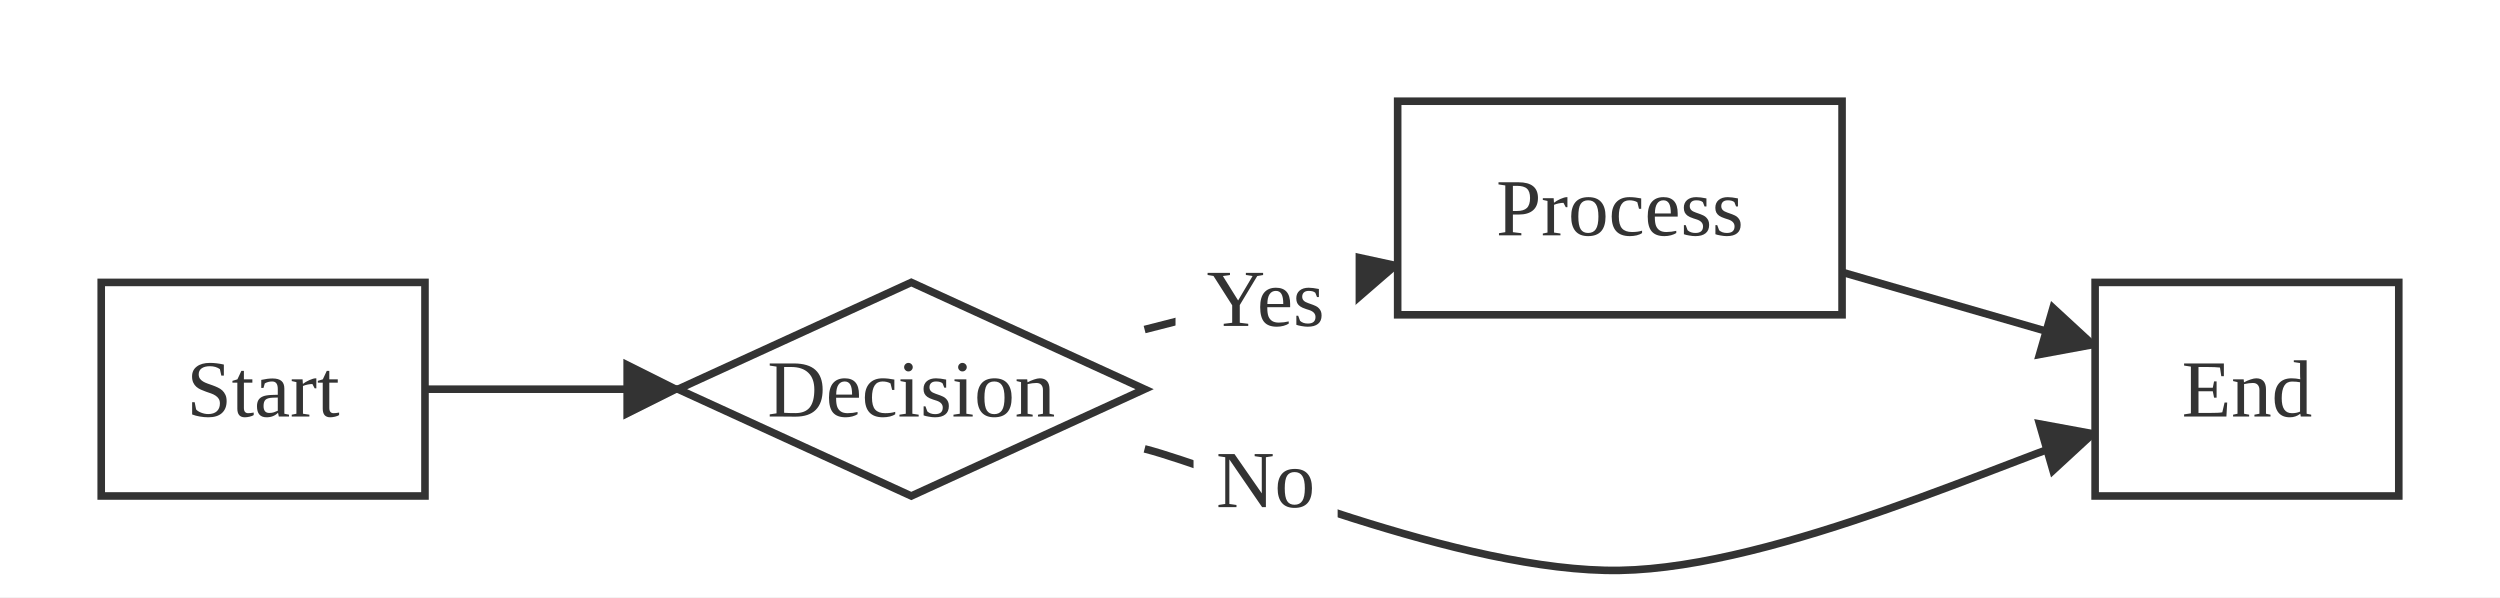
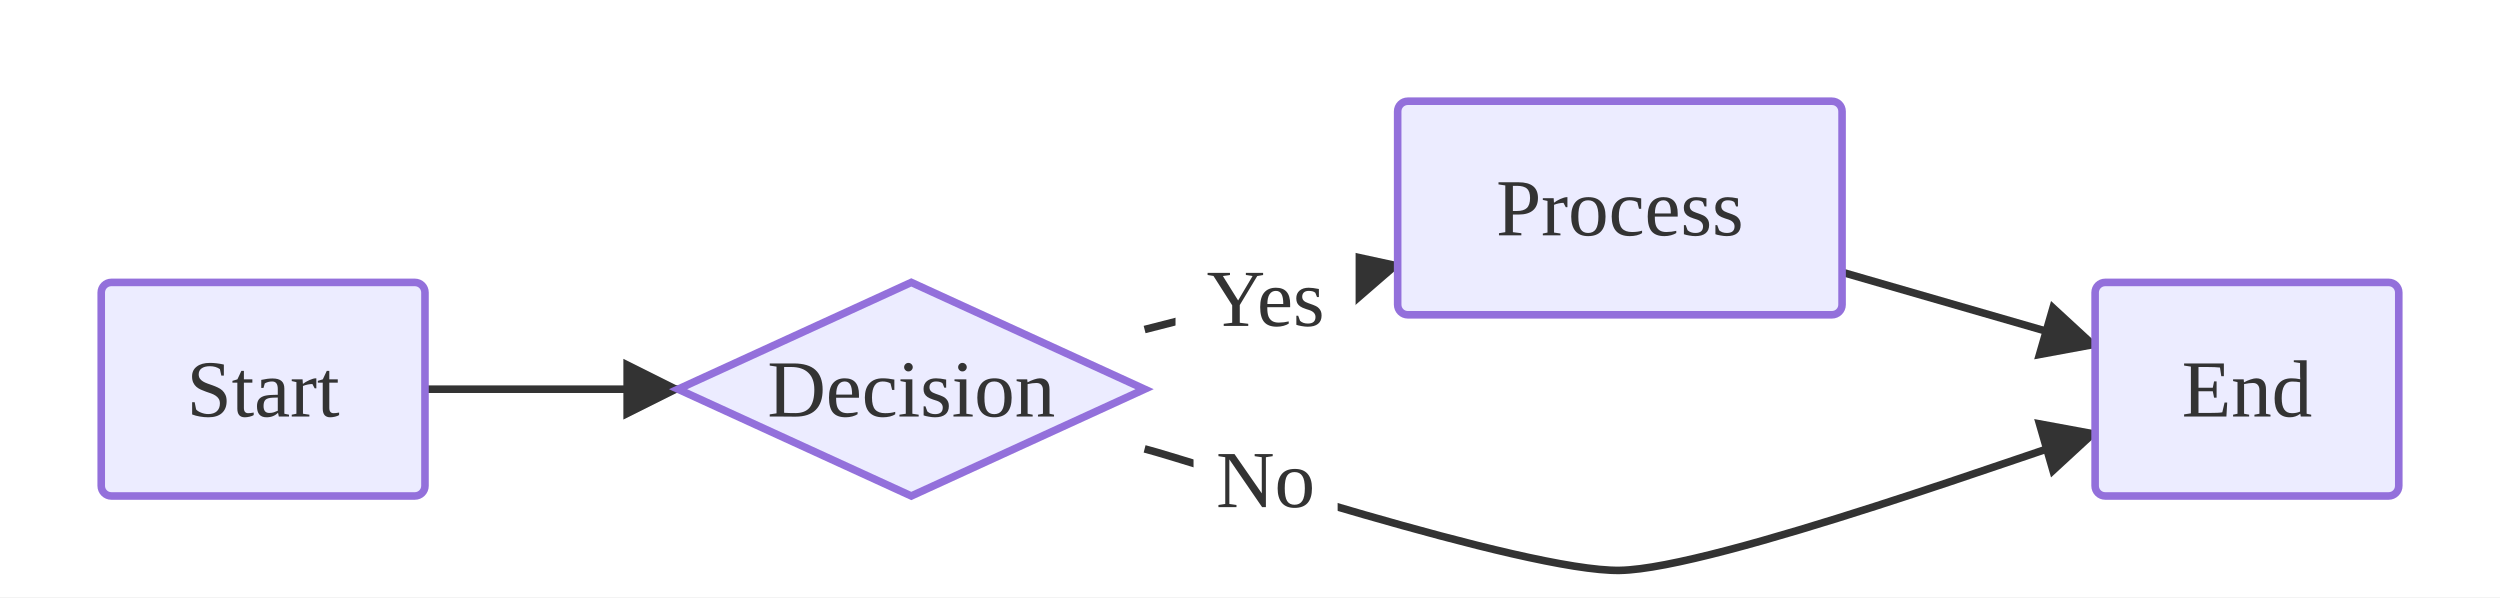
<svg xmlns="http://www.w3.org/2000/svg" viewBox="0 0 493.97 118.00">
  <defs>
    <marker id="arrow-arrow-solid" viewBox="0 0 10 10" refX="9.00" refY="5.00" markerWidth="8.00" markerHeight="8.00" orient="auto">
      <polygon points="0,0 10,5 0,10" style="fill:#333" />
    </marker>
  </defs>
  <rect x="0.00" y="0.00" width="493.97" height="118.00" style="fill:#fff;stroke:none" />
  <line x1="83.97" y1="76.90" x2="133.97" y2="76.90" style="stroke:#333;stroke-width:1.50;fill:none;" marker-end="url(#arrow-arrow-solid)" />
  <line x1="226.16" y1="65.11" x2="276.16" y2="52.33" style="stroke:#333;stroke-width:1.50;fill:none;" marker-end="url(#arrow-arrow-solid)" />
-   <rect x="232.27" y="45.75" width="35.58" height="26.50" style="fill:white;stroke:none" />
+   <rect x="232.27" y="45.75" width="35.58" height="26.50" rx="3.00" ry="3.00" style="fill:#fff;stroke:none" />
  <text x="250.06" y="59.00" text-anchor="middle" dominant-baseline="central" font-size="16.00" style="fill:#333;font-size:16.00px">Yes</text>
-   <path d="M226.16,88.69 C241.81,92.69 288.76,113.22 320.06,112.70 C351.36,112.18 398.32,90.09 413.97,85.57" style="stroke:#333;stroke-width:1.50;fill:none;" marker-end="url(#arrow-arrow-solid)" />
-   <rect x="235.83" y="81.55" width="28.47" height="26.50" style="fill:white;stroke:none" />
+   <path d="M226.16,88.69 C235.55,91.09 301.28,113.01 320.06,112.70 C338.84,112.39 404.58,88.28 413.97,85.57" style="stroke:#333;stroke-width:1.50;fill:none;" marker-end="url(#arrow-arrow-solid)" />
+   <rect x="235.83" y="81.55" width="28.47" height="26.50" rx="3.00" ry="3.00" style="fill:#fff;stroke:none" />
  <text x="250.06" y="94.80" text-anchor="middle" dominant-baseline="central" font-size="16.00" style="fill:#333;font-size:16.00px">No</text>
  <line x1="363.97" y1="53.79" x2="413.97" y2="68.23" style="stroke:#333;stroke-width:1.50;fill:none;" marker-end="url(#arrow-arrow-solid)" />
-   <rect x="20.00" y="55.80" width="63.97" height="42.20" style="fill:#fff;stroke:#333;stroke-width:1.50" />
+   <rect x="20.00" y="55.80" width="63.97" height="42.20" rx="2.00" ry="2.00" style="fill:#ECECFF;stroke:#9370DB;stroke-width:1.50" />
  <text x="51.98" y="76.90" text-anchor="middle" dominant-baseline="central" font-size="16.00" style="fill:#333;font-size:16.00px">Start</text>
-   <polygon points="180.06,55.80 226.16,76.90 180.06,98.00 133.97,76.90" style="fill:#fff;stroke:#333;stroke-width:1.50" />
+   <polygon points="180.06,55.80 226.16,76.90 180.06,98.00 133.97,76.90" style="fill:#ECECFF;stroke:#9370DB;stroke-width:1.50" />
  <text x="180.06" y="76.90" text-anchor="middle" dominant-baseline="central" font-size="16.00" style="fill:#333;font-size:16.00px">Decision</text>
-   <rect x="276.16" y="20.00" width="87.81" height="42.20" style="fill:#fff;stroke:#333;stroke-width:1.50" />
+   <rect x="276.16" y="20.00" width="87.81" height="42.20" rx="2.00" ry="2.00" style="fill:#ECECFF;stroke:#9370DB;stroke-width:1.50" />
  <text x="320.06" y="41.10" text-anchor="middle" dominant-baseline="central" font-size="16.00" style="fill:#333;font-size:16.00px">Process</text>
-   <rect x="413.97" y="55.80" width="60.00" height="42.20" style="fill:#fff;stroke:#333;stroke-width:1.50" />
+   <rect x="413.97" y="55.80" width="60.00" height="42.20" rx="2.00" ry="2.00" style="fill:#ECECFF;stroke:#9370DB;stroke-width:1.50" />
  <text x="443.97" y="76.90" text-anchor="middle" dominant-baseline="central" font-size="16.00" style="fill:#333;font-size:16.00px">End</text>
</svg>
